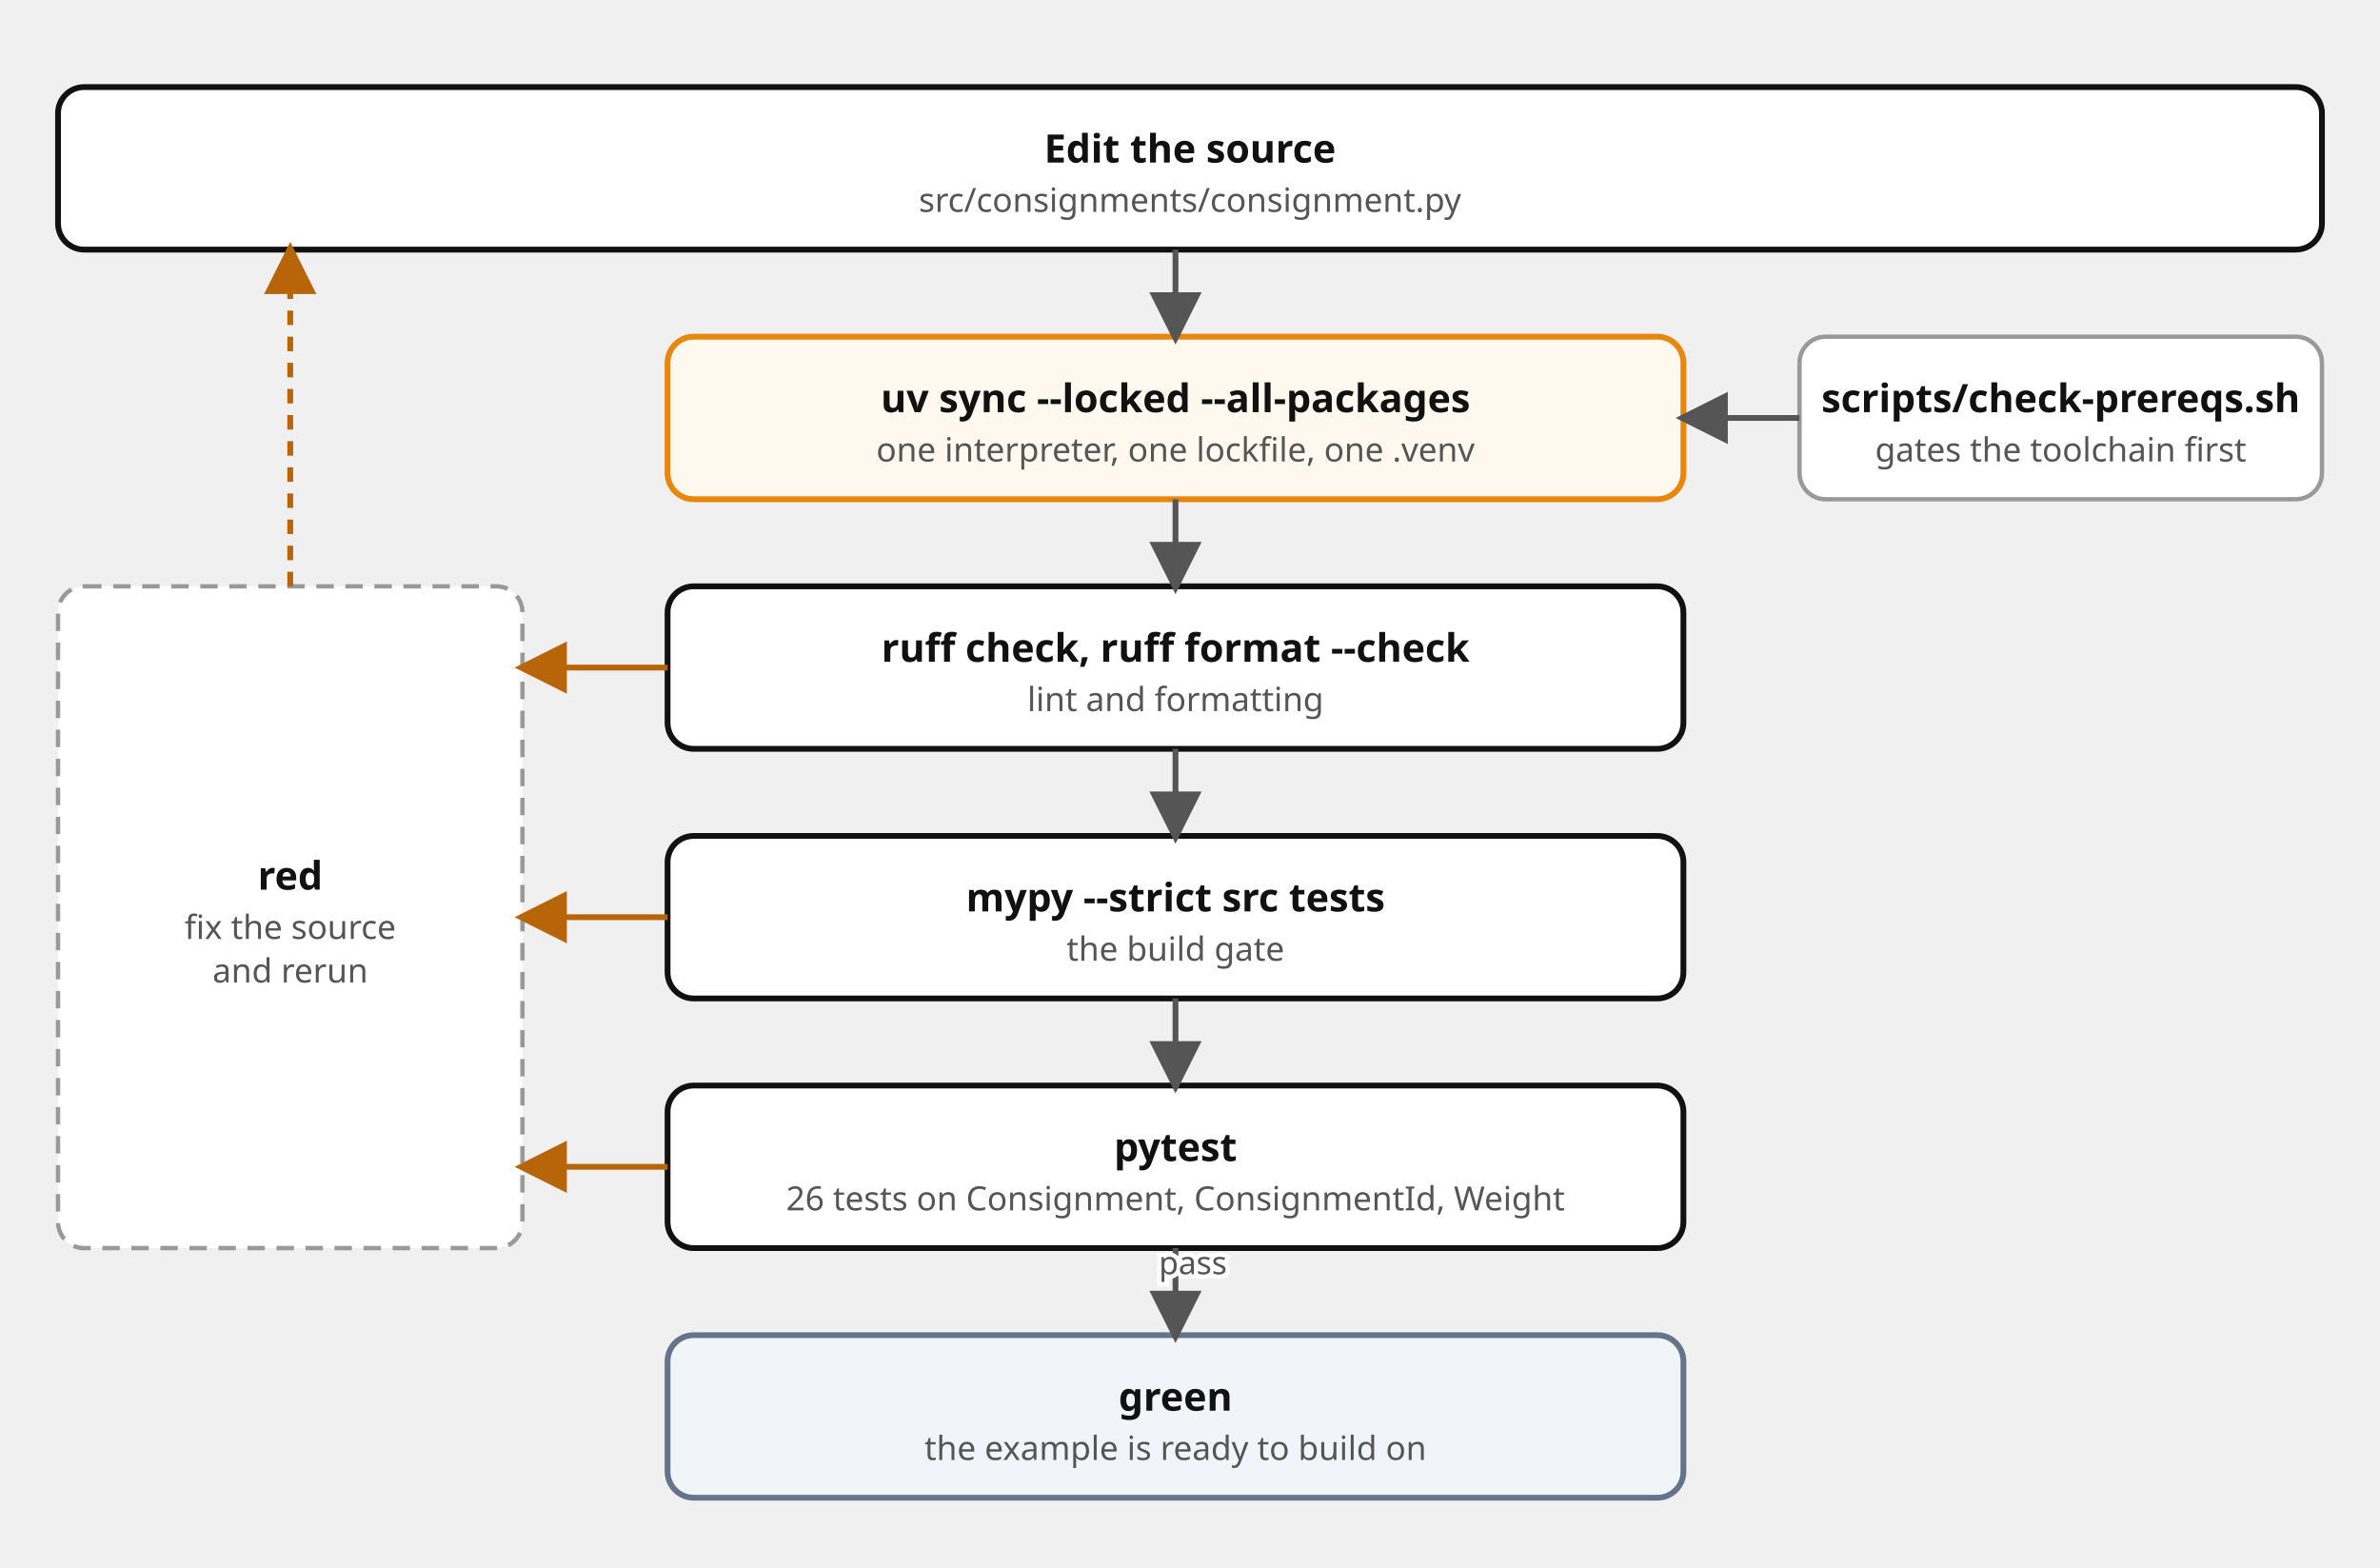
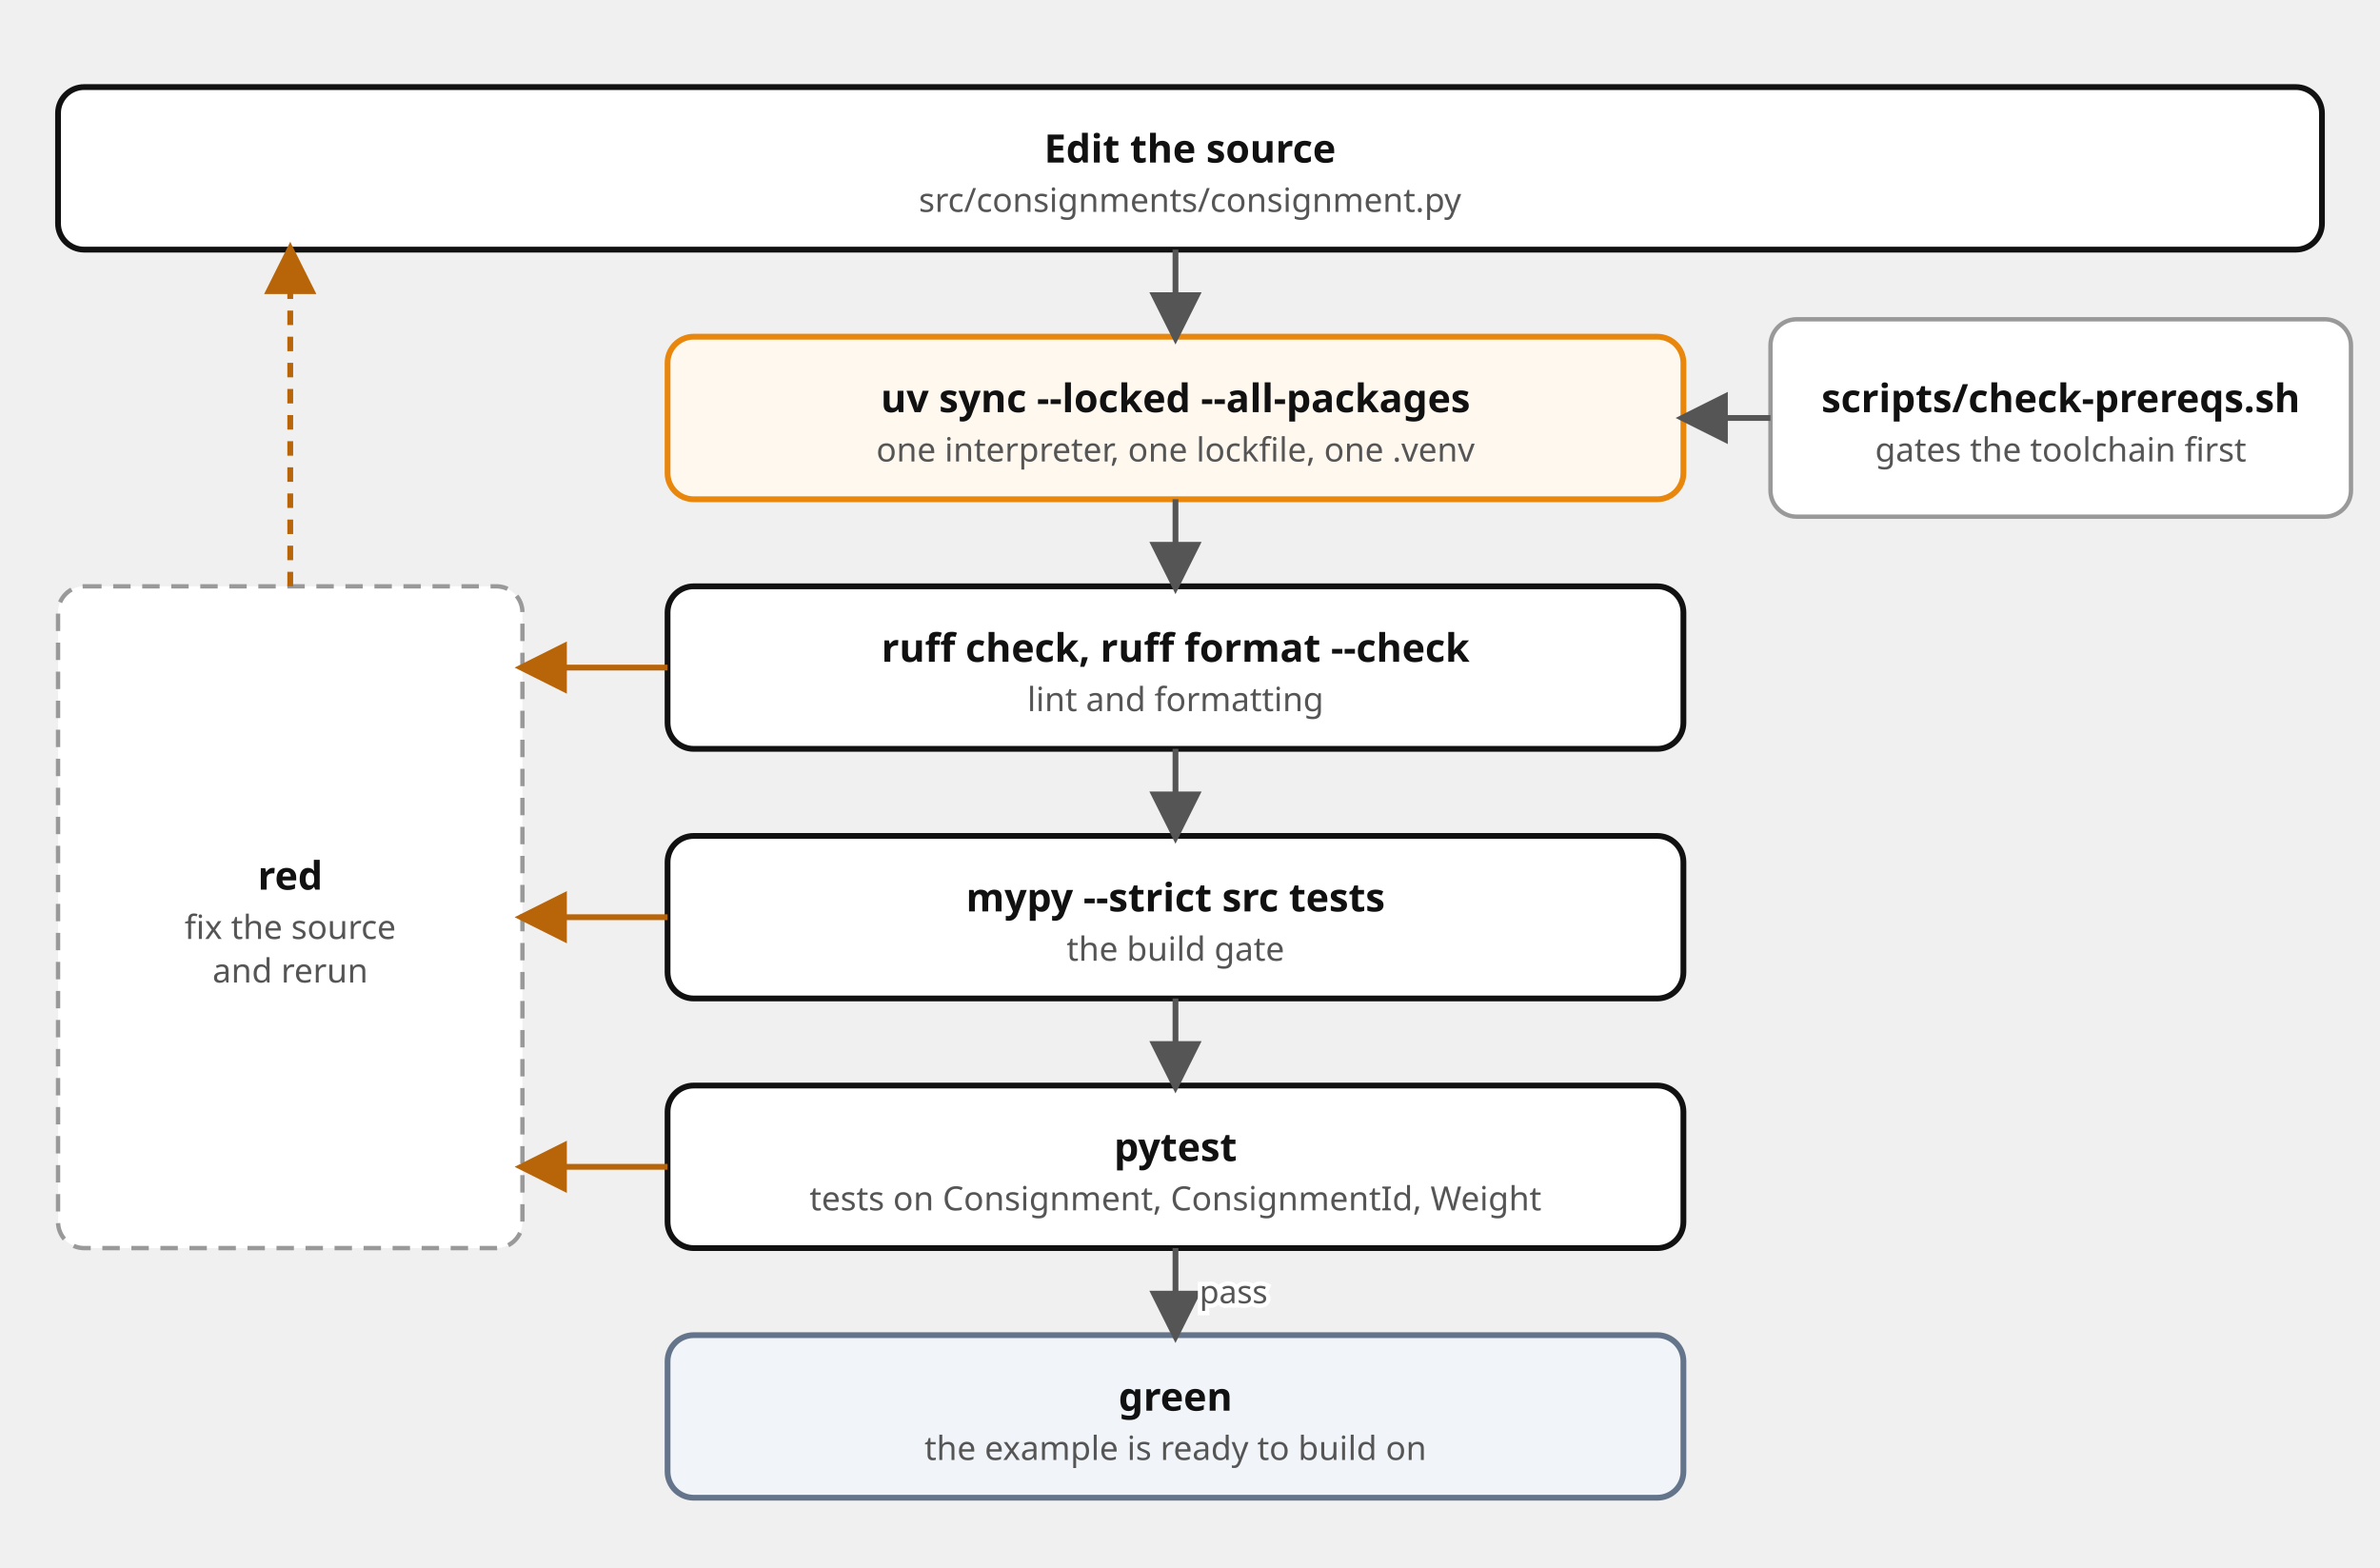
<svg xmlns="http://www.w3.org/2000/svg" viewBox="0 0 820 540" font-family="'Red Hat Text', system-ui, sans-serif" role="img">
  <defs>
    <marker id="a" viewBox="0 0 10 10" refX="8.5" refY="5" markerWidth="9" markerHeight="9" orient="auto-start-reverse">
      <path d="M0,0 L10,5 L0,10 z" fill="#555" />
    </marker>
    <marker id="am" viewBox="0 0 10 10" refX="8.5" refY="5" markerWidth="9" markerHeight="9" orient="auto-start-reverse">
      <path d="M0,0 L10,5 L0,10 z" fill="#b8650a" />
    </marker>
  </defs>
  <rect x="20" y="30" width="780" height="56" rx="9" fill="#ffffff" stroke="#111111" stroke-width="2" />
  <text x="410.0" y="56.0" font-size="13.5" font-weight="700" fill="#111111" text-anchor="middle">Edit the source</text>
  <text x="410.0" y="73.0" font-size="11.5" fill="#555555" text-anchor="middle">src/consignments/consignment.py</text>
  <rect x="230" y="116" width="350" height="56" rx="9" fill="#fff8ef" stroke="#e8870c" stroke-width="2" />
  <text x="405.0" y="142.0" font-size="13.5" font-weight="700" fill="#111111" text-anchor="middle">uv sync --locked --all-packages</text>
  <text x="405.0" y="159.0" font-size="11.5" fill="#555555" text-anchor="middle">one interpreter, one lockfile, one .venv</text>
  <rect x="230" y="202" width="350" height="56" rx="9" fill="#ffffff" stroke="#111111" stroke-width="2" />
  <text x="405.0" y="228.0" font-size="13.5" font-weight="700" fill="#111111" text-anchor="middle">ruff check, ruff format --check</text>
  <text x="405.0" y="245.0" font-size="11.5" fill="#555555" text-anchor="middle">lint and formatting</text>
  <rect x="230" y="288" width="350" height="56" rx="9" fill="#ffffff" stroke="#111111" stroke-width="2" />
  <text x="405.0" y="314.0" font-size="13.5" font-weight="700" fill="#111111" text-anchor="middle">mypy --strict src tests</text>
  <text x="405.0" y="331.0" font-size="11.5" fill="#555555" text-anchor="middle">the build gate</text>
  <rect x="230" y="374" width="350" height="56" rx="9" fill="#ffffff" stroke="#111111" stroke-width="2" />
  <text x="405.0" y="400.0" font-size="13.5" font-weight="700" fill="#111111" text-anchor="middle">pytest</text>
-   <text x="405.0" y="417.0" font-size="11.5" fill="#555555" text-anchor="middle">26 tests on Consignment, ConsignmentId, Weight</text>
+   <text x="405.0" y="417.0" font-size="11.5" fill="#555555" text-anchor="middle">tests on Consignment, ConsignmentId, Weight</text>
  <rect x="230" y="460" width="350" height="56" rx="9" fill="#f1f5f9" stroke="#64748b" stroke-width="2" />
  <text x="405.0" y="486.0" font-size="13.5" font-weight="700" fill="#111111" text-anchor="middle">green</text>
  <text x="405.0" y="503.0" font-size="11.5" fill="#555555" text-anchor="middle">the example is ready to build on</text>
  <rect x="20" y="202" width="160" height="228" rx="9" fill="#ffffff" stroke="#999999" stroke-width="1.5" stroke-dasharray="6 4" />
  <text x="100.0" y="306.5" font-size="13.5" font-weight="700" fill="#111111" text-anchor="middle">red</text>
  <text x="100.0" y="323.5" font-size="11.5" fill="#555555" text-anchor="middle">fix the source</text>
  <text x="100.0" y="338.5" font-size="11.5" fill="#555555" text-anchor="middle">and rerun</text>
-   <rect x="620" y="116" width="180" height="56" rx="9" fill="#ffffff" stroke="#999999" stroke-width="1.5" />
+   <rect x="610" y="110" width="200" height="68" rx="9" fill="#ffffff" stroke="#999999" stroke-width="1.5" />
  <text x="710.0" y="142.0" font-size="13.5" font-weight="700" fill="#111111" text-anchor="middle">scripts/check-prereqs.sh</text>
  <text x="710.0" y="159.0" font-size="11.5" fill="#555555" text-anchor="middle">gates the toolchain first</text>
  <path d="M405,86 L405,116" fill="none" stroke="#555" stroke-width="2" marker-end="url(#a)" />
  <path d="M405,172 L405,202" fill="none" stroke="#555" stroke-width="2" marker-end="url(#a)" />
  <path d="M405,258 L405,288" fill="none" stroke="#555" stroke-width="2" marker-end="url(#a)" />
  <path d="M405,344 L405,374" fill="none" stroke="#555" stroke-width="2" marker-end="url(#a)" />
  <path d="M405,430 L405,460" fill="none" stroke="#555" stroke-width="2" marker-end="url(#a)" />
-   <text x="411.0" y="439.0" font-size="11" fill="#ffffff" stroke="#ffffff" stroke-width="3" paint-order="stroke" text-anchor="middle">pass</text>
-   <text x="411.0" y="439.0" font-size="11" fill="#555" text-anchor="middle">pass</text>
-   <path d="M620,144.0 L580,144.0" fill="none" stroke="#555" stroke-width="2" marker-end="url(#a)" />
+   <text x="425.0" y="449.0" font-size="11" fill="#ffffff" stroke="#ffffff" stroke-width="3" paint-order="stroke" text-anchor="middle">pass</text>
+   <text x="425.0" y="449.0" font-size="11" fill="#555" text-anchor="middle">pass</text>
+   <path d="M610,144.0 L580,144.0" fill="none" stroke="#555" stroke-width="2" marker-end="url(#a)" />
  <path d="M230,230.0 L180,230.0" fill="none" stroke="#b8650a" stroke-width="2" marker-end="url(#am)" />
  <path d="M230,316.0 L180,316.0" fill="none" stroke="#b8650a" stroke-width="2" marker-end="url(#am)" />
  <path d="M230,402.0 L180,402.0" fill="none" stroke="#b8650a" stroke-width="2" marker-end="url(#am)" />
  <path d="M100,202 L100,86" fill="none" stroke="#b8650a" stroke-width="2" stroke-dasharray="5 4" marker-end="url(#am)" />
</svg>
